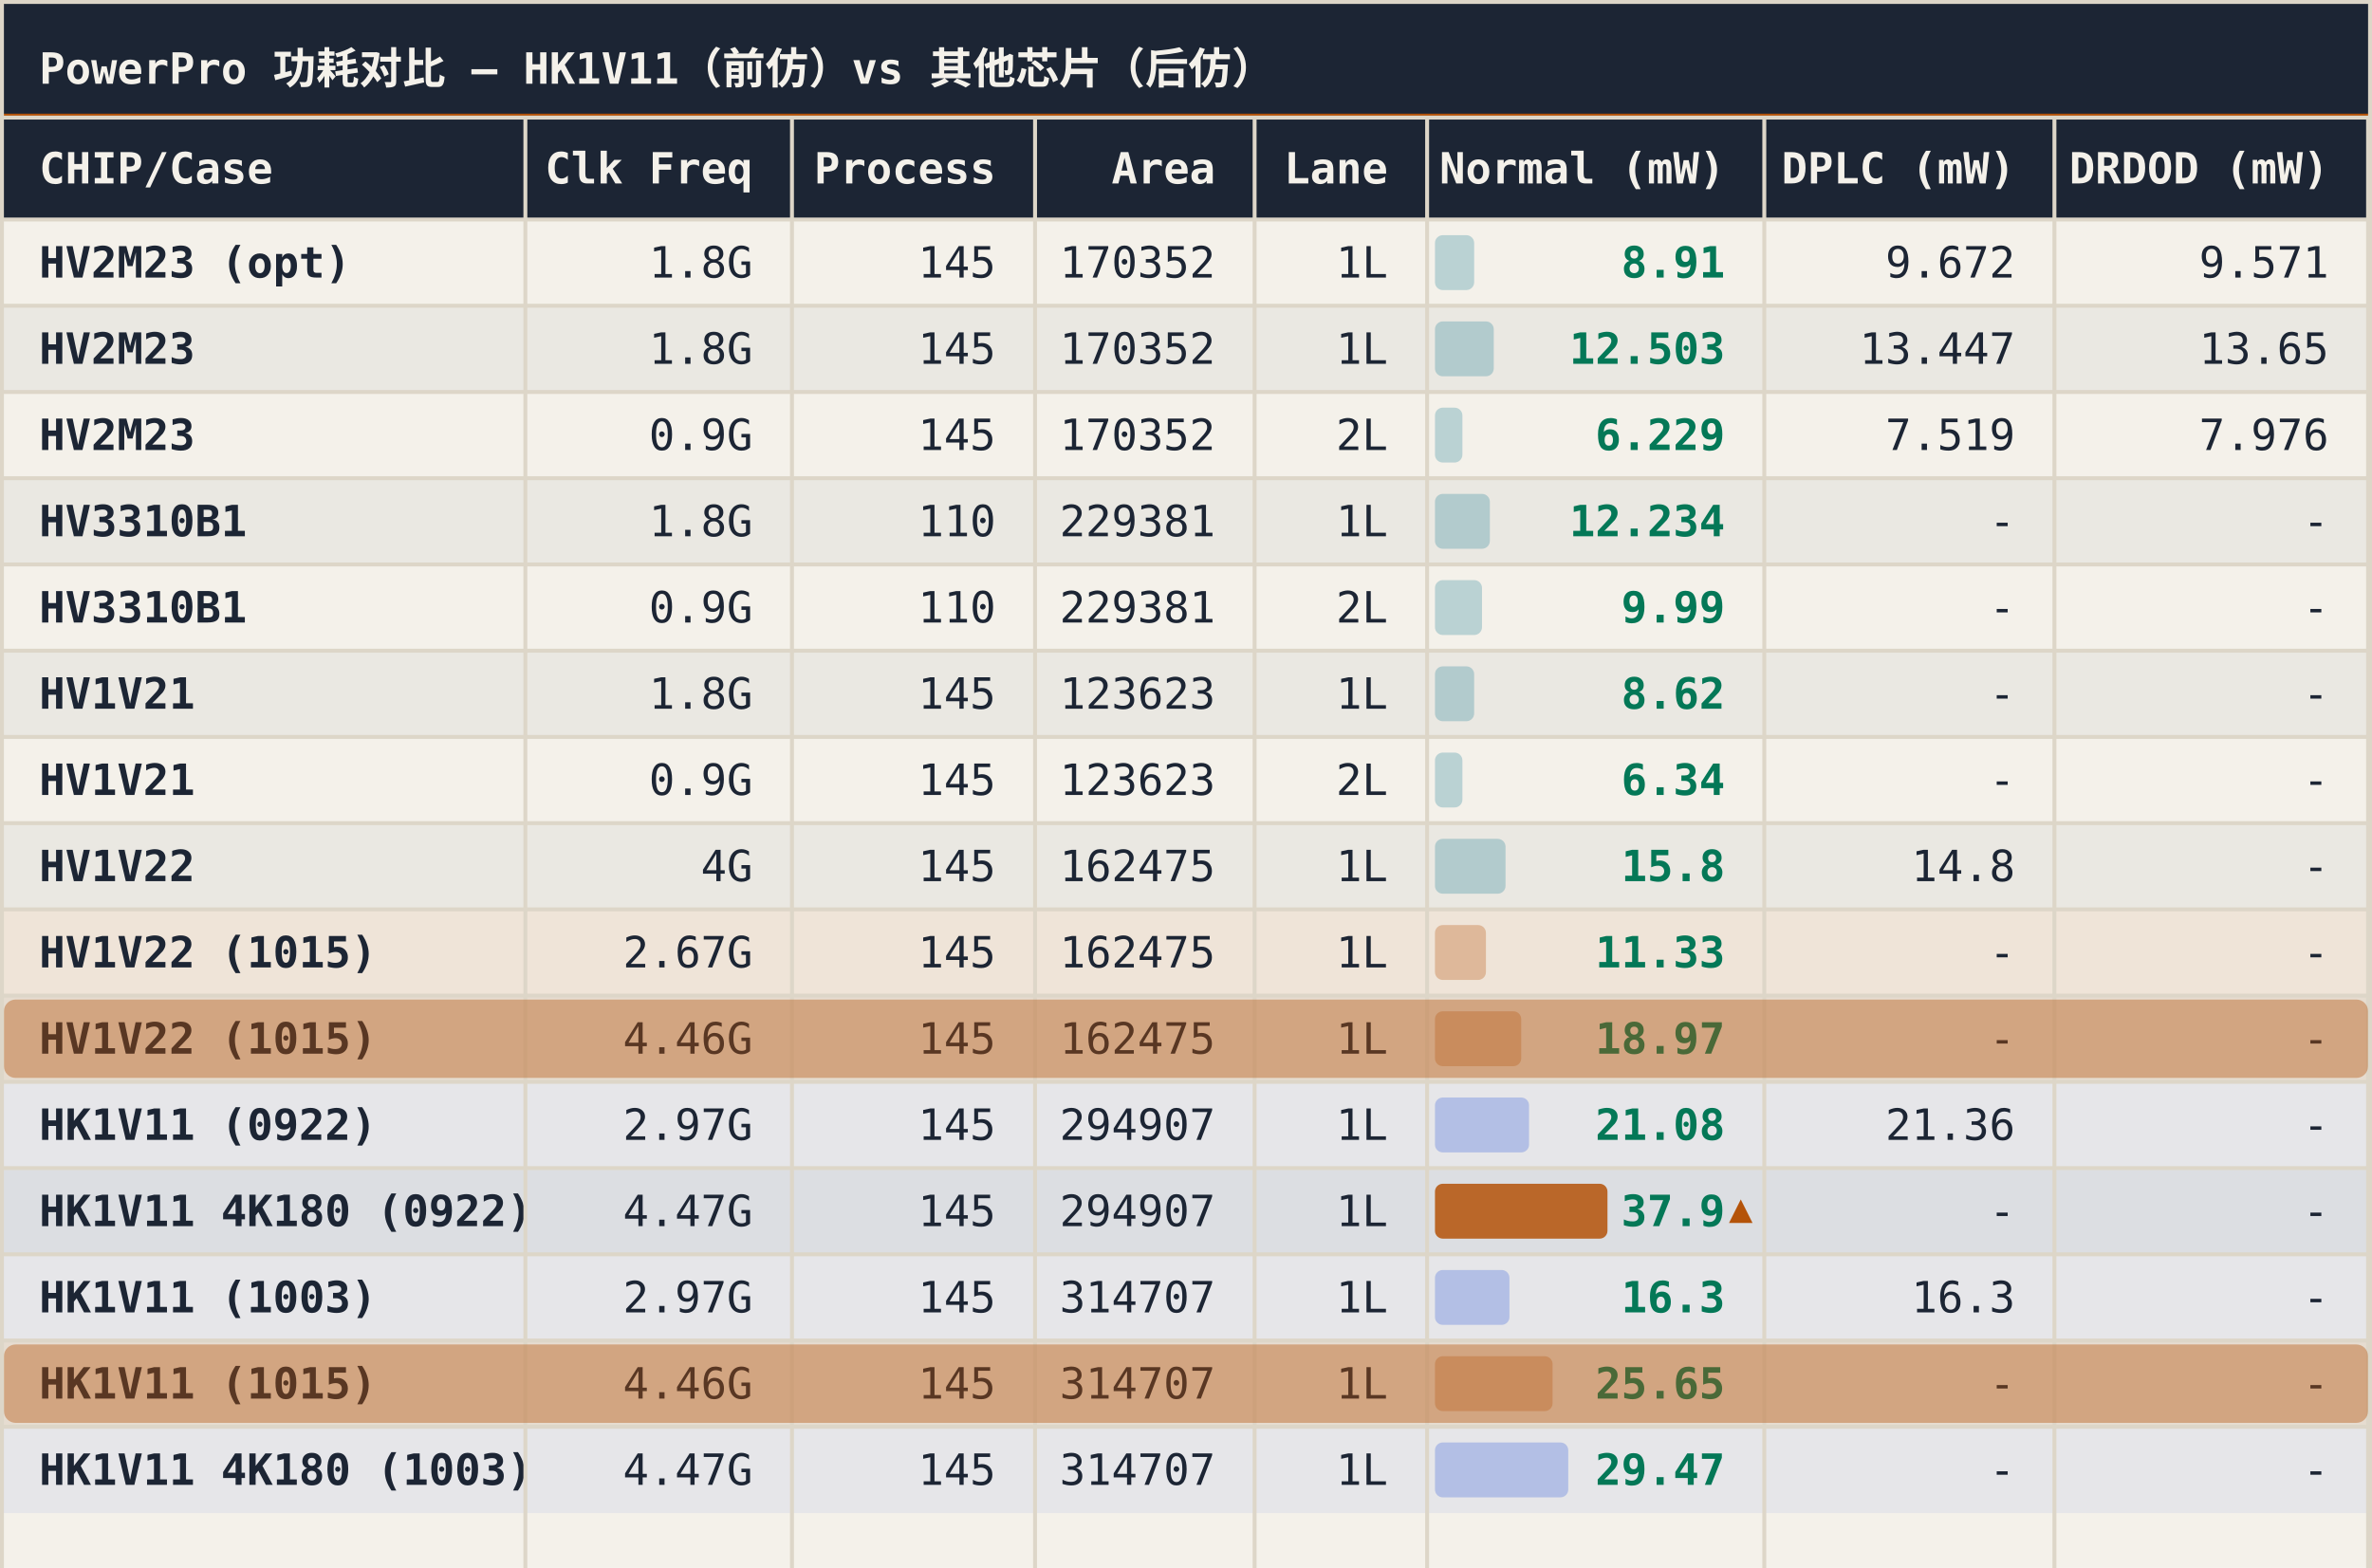
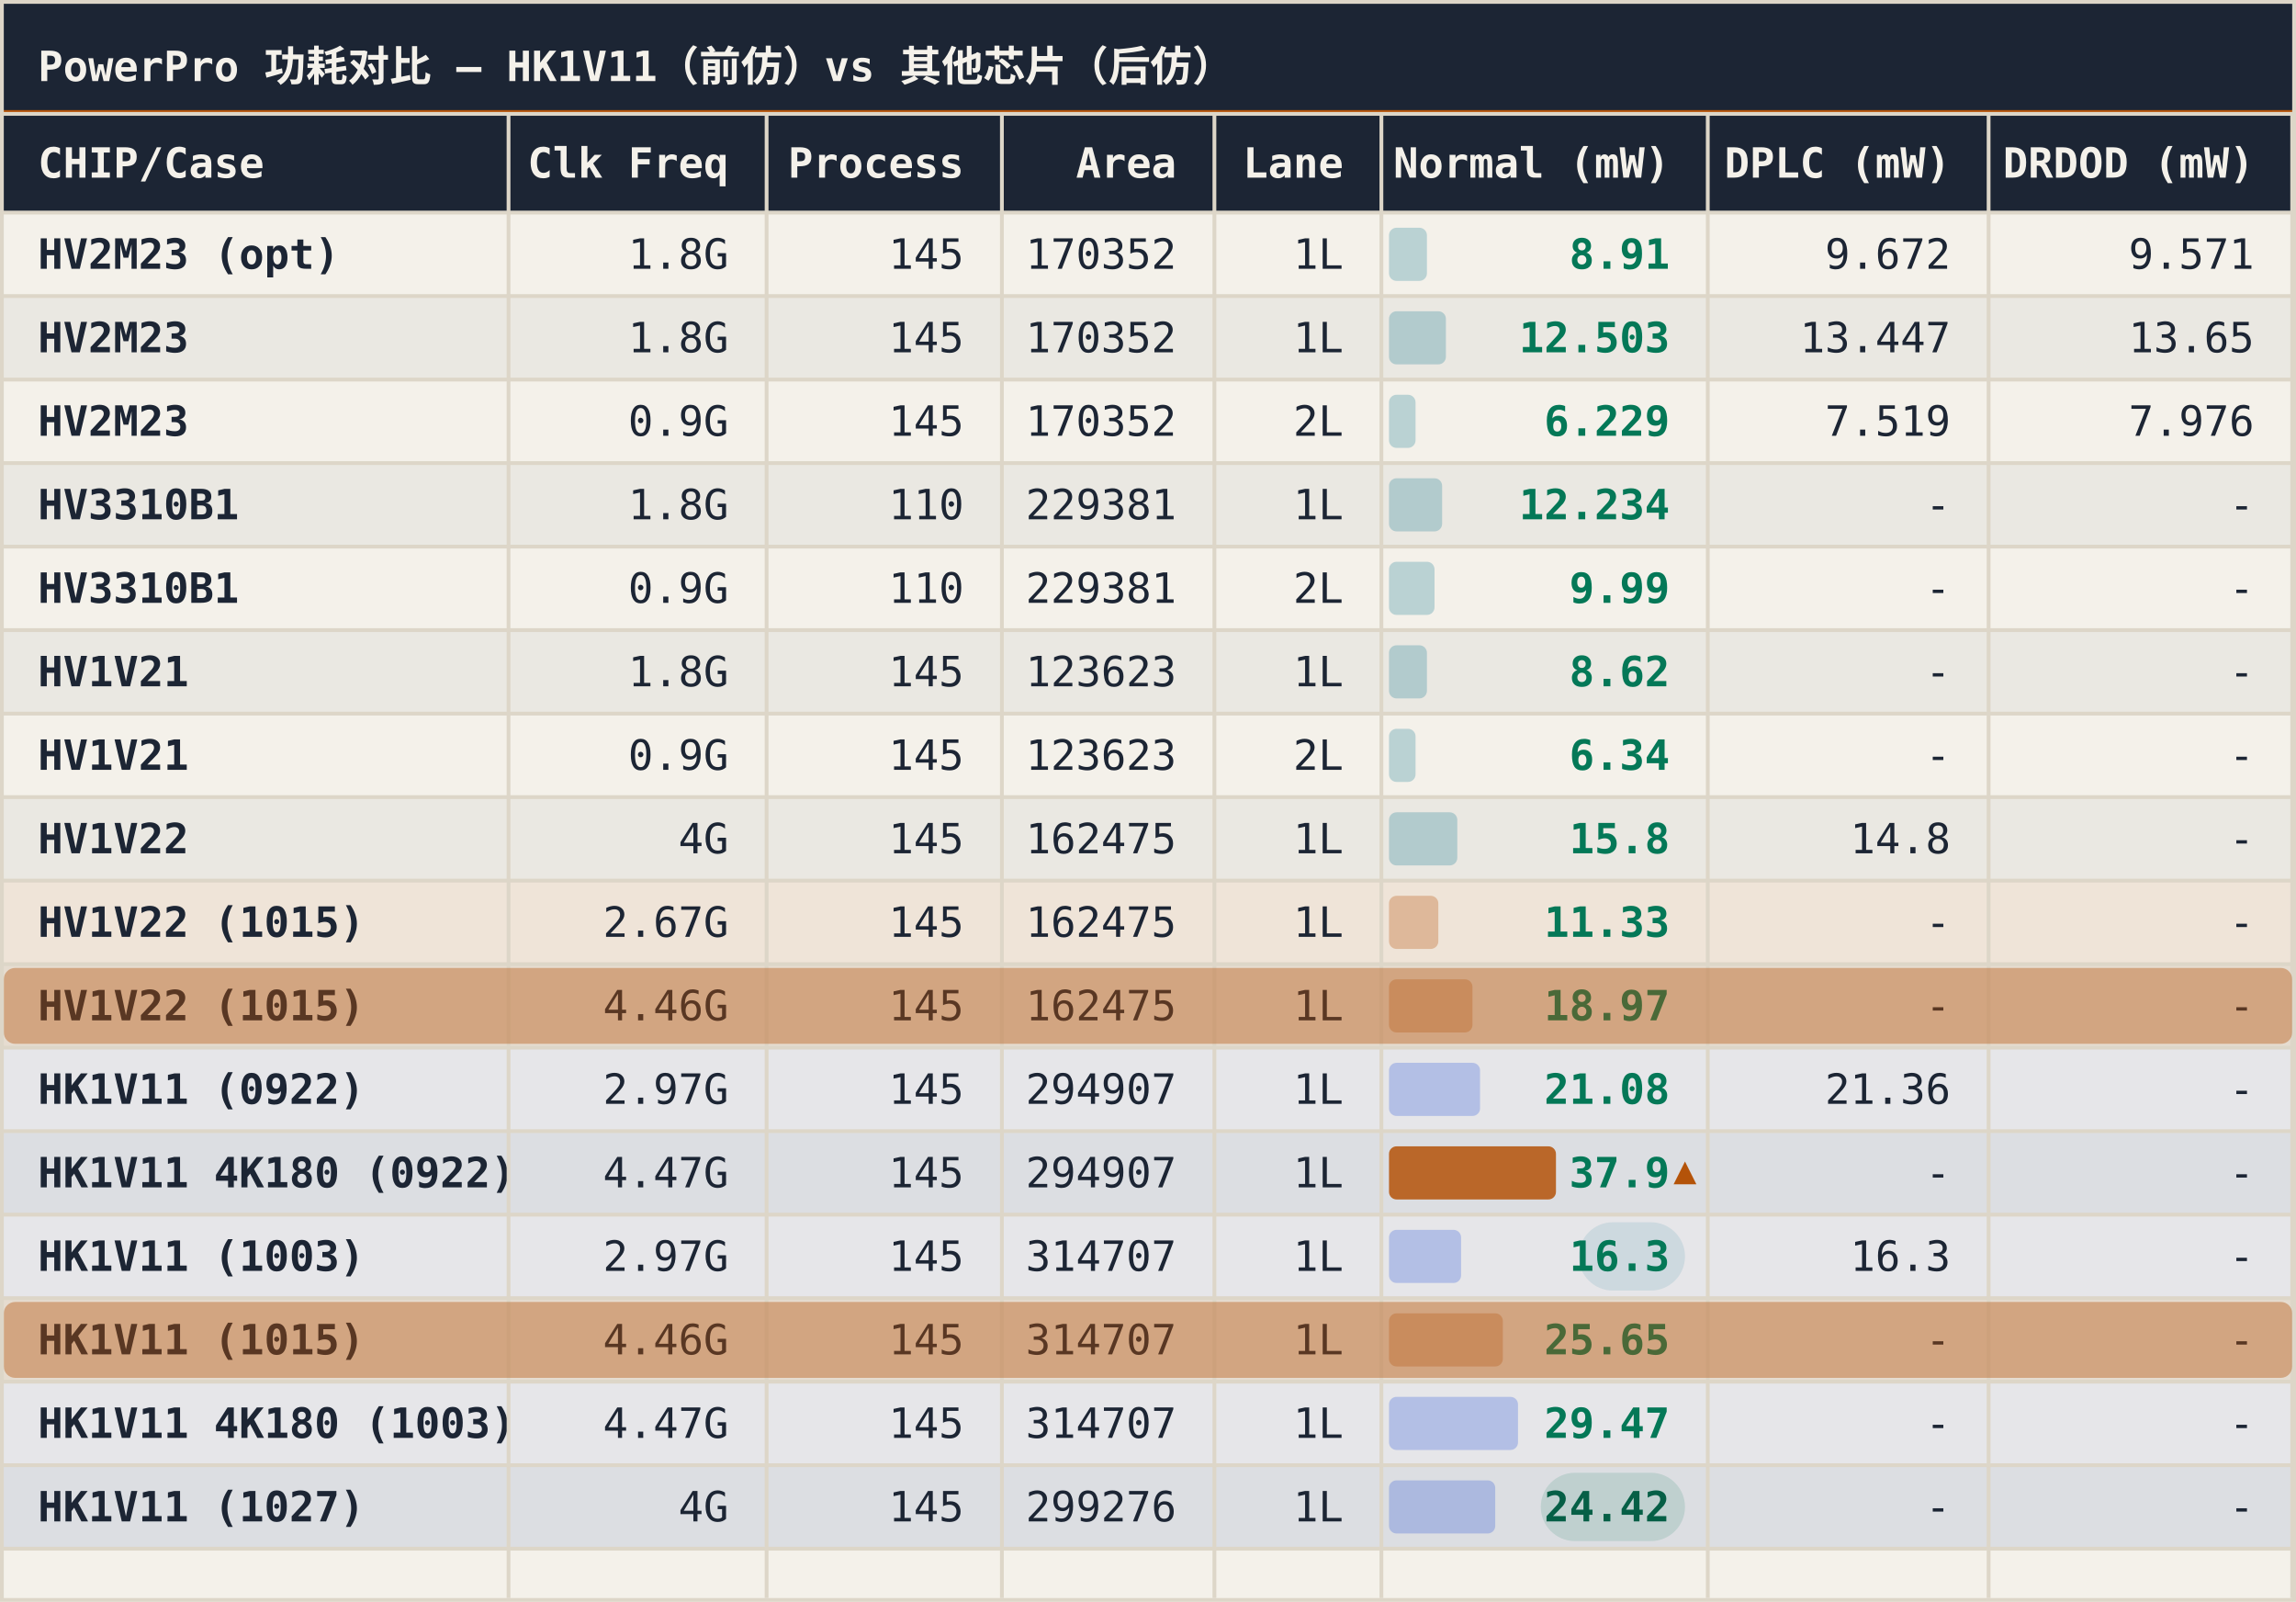
- <svg xmlns="http://www.w3.org/2000/svg" width="605" height="400" viewBox="0 0 605 400">
+ <svg xmlns="http://www.w3.org/2000/svg" width="605" height="422" viewBox="0 0 605 422">
  <style>
text{font-family:ui-monospace,Consolas,monospace,"Microsoft YaHei",sans-serif;font-size:11px;}
@keyframes fadeIn{from{opacity:0}to{opacity:1}}
@keyframes grow{from{transform:scaleX(0)}to{transform:scaleX(1)}}
@keyframes breathe{0%,100%{opacity:.25}50%{opacity:.55}}
@keyframes maxpulse{0%,100%{opacity:.7}50%{opacity:1}}
.in{animation:fadeIn .3s ease-out both;}
.bar{transform-box:fill-box;transform-origin:left center;animation:grow .7s ease-out both;}
.r0{animation:fadeIn .3s ease-out both;animation-delay:0.30s;}
.b0{animation-delay:0.45s;}
.r1{animation:fadeIn .3s ease-out both;animation-delay:0.34s;}
.b1{animation-delay:0.49s;}
.r2{animation:fadeIn .3s ease-out both;animation-delay:0.38s;}
.b2{animation-delay:0.53s;}
.r3{animation:fadeIn .3s ease-out both;animation-delay:0.42s;}
.b3{animation-delay:0.57s;}
.r4{animation:fadeIn .3s ease-out both;animation-delay:0.46s;}
.b4{animation-delay:0.61s;}
.r5{animation:fadeIn .3s ease-out both;animation-delay:0.50s;}
.b5{animation-delay:0.65s;}
.r6{animation:fadeIn .3s ease-out both;animation-delay:0.54s;}
.b6{animation-delay:0.69s;}
.r7{animation:fadeIn .3s ease-out both;animation-delay:0.58s;}
.b7{animation-delay:0.73s;}
.r8{animation:fadeIn .3s ease-out both;animation-delay:0.62s;}
.b8{animation-delay:0.77s;}
.r9{animation:fadeIn .3s ease-out both;animation-delay:0.66s;}
.b9{animation-delay:0.81s;}
.r10{animation:fadeIn .3s ease-out both;animation-delay:0.70s;}
.b10{animation-delay:0.85s;}
.r11{animation:fadeIn .3s ease-out both;animation-delay:0.74s;}
.b11{animation-delay:0.89s;}
.r12{animation:fadeIn .3s ease-out both;animation-delay:0.78s;}
.b12{animation-delay:0.93s;}
.r13{animation:fadeIn .3s ease-out both;animation-delay:0.82s;}
.b13{animation-delay:0.97s;}
.r14{animation:fadeIn .3s ease-out both;animation-delay:0.86s;}
.b14{animation-delay:1.01s;}
+ .r15{animation:fadeIn .3s ease-out both;animation-delay:0.90s;}
+ .b15{animation-delay:1.05s;}
.sweep{transform-box:fill-box;transform-origin:left center;animation:grow .5s ease-out .2s both;}
.cap{animation:fadeIn .3s ease-out both;animation-delay:0.90s;}
.breath{animation:breathe 2.4s ease-in-out infinite;opacity:.4;}
.maxpulse{animation:maxpulse 2.8s ease-in-out infinite;opacity:1;}
@keyframes cmpsweep{0%{transform:translateX(-150px);opacity:0}8%{opacity:.3}32%{opacity:.3}37.5%{transform:translateX(625px);opacity:0}100%{transform:translateX(625px);opacity:0}}
.cmpband{transform-box:fill-box;transform-origin:left center;opacity:0;animation:cmpsweep 4s ease-in-out 1s infinite;}
@keyframes bardot{0%{opacity:0}10%{opacity:.5}22%{opacity:0}100%{opacity:0}}
.dot{opacity:0;animation:bardot 5.2s ease-in-out infinite;}
- .d0{animation-delay:0s;}.d1{animation-delay:.35s;}.d2{animation-delay:.70s;}.d3{animation-delay:1.05s;}.d4{animation-delay:1.40s;}.d5{animation-delay:1.75s;}.d6{animation-delay:2.10s;}.d7{animation-delay:2.45s;}.d8{animation-delay:2.80s;}.d9{animation-delay:3.15s;}.d10{animation-delay:3.50s;}.d11{animation-delay:3.85s;}.d12{animation-delay:4.20s;}.d13{animation-delay:4.55s;}.d14{animation-delay:4.90s;}
+ .d0{animation-delay:0s;}.d1{animation-delay:.35s;}.d2{animation-delay:.70s;}.d3{animation-delay:1.05s;}.d4{animation-delay:1.40s;}.d5{animation-delay:1.75s;}.d6{animation-delay:2.10s;}.d7{animation-delay:2.45s;}.d8{animation-delay:2.80s;}.d9{animation-delay:3.15s;}.d10{animation-delay:3.50s;}.d11{animation-delay:3.85s;}.d12{animation-delay:4.20s;}.d13{animation-delay:4.55s;}.d14{animation-delay:4.90s;}.d15{animation-delay:5.25s;}
@keyframes peakglow{0%,100%{opacity:0}50%{opacity:.22}}
.peakglow{opacity:0;animation:peakglow 3.2s ease-in-out .8s infinite;}
+ @keyframes greenbreathe{0%,100%{opacity:.14}50%{opacity:.32}}
+ .gglow{opacity:.14;animation:greenbreathe 3.6s ease-in-out .5s infinite;}
+ @keyframes tealbreathe{0%,100%{opacity:.12}50%{opacity:.28}}
+ .tglow{opacity:.12;animation:tealbreathe 5.6s ease-in-out 1.7s infinite;}
@keyframes zebasweep{0%{transform:skewX(-18deg) translateX(-260px);opacity:0}12%{opacity:.06}45%{opacity:.06}58%{transform:skewX(-18deg) translateX(740px);opacity:0}100%{transform:skewX(-18deg) translateX(740px);opacity:0}}
.zeband{transform-box:fill-box;transform-origin:center;opacity:0;animation:zebasweep 6s linear 2.2s infinite;}
@media (prefers-reduced-motion:reduce){*{animation:none!important}}
</style>
  <defs>
    <linearGradient id="gCmp" x1="0" y1="0" x2="1" y2="0">
      <stop offset="0" stop-color="#fffdf7" stop-opacity="0" />
      <stop offset="0.5" stop-color="#fffdf7" stop-opacity="1" />
      <stop offset="1" stop-color="#fffdf7" stop-opacity="0" />
    </linearGradient>
    <linearGradient id="gZeb" x1="0" y1="0" x2="1" y2="0">
      <stop offset="0" stop-color="#fffdf7" stop-opacity="0" />
      <stop offset="0.5" stop-color="#fffdf7" stop-opacity="1" />
      <stop offset="1" stop-color="#fffdf7" stop-opacity="0" />
    </linearGradient>
    <clipPath id="cCmp">
      <rect x="1" y="255" width="603" height="20" />
      <rect x="1" y="343" width="603" height="20" />
    </clipPath>
    <clipPath id="cBody">
-       <rect x="0" y="56" width="605" height="330" />
+       <rect x="0" y="56" width="605" height="352" />
    </clipPath>
  </defs>
-   <rect x="0" y="0" width="605" height="400" fill="#f4f1ea" />
+   <rect x="0" y="0" width="605" height="422" fill="#f4f1ea" />
  <g class="in">
    <rect x="0" y="0" width="605" height="30" fill="#1c2534" />
    <text x="10" y="15.0" dominant-baseline="central" fill="#f4f1ea" font-weight="bold">PowerPro 功耗对比 — HK1V11（前仿）vs 其他芯片（后仿）</text>
    <rect class="sweep" x="0" y="29" width="605" height="2" fill="#b45309" />
    <rect x="0" y="30" width="605" height="26" fill="#1c2534" />
    <text x="10" y="43.0" dominant-baseline="central" fill="#f4f1ea" font-weight="bold">CHIP/Case</text>
    <text x="192" y="43.0" text-anchor="end" dominant-baseline="central" fill="#f4f1ea" font-weight="bold">Clk Freq</text>
    <text x="254" y="43.0" text-anchor="end" dominant-baseline="central" fill="#f4f1ea" font-weight="bold">Process</text>
    <text x="310" y="43.0" text-anchor="end" dominant-baseline="central" fill="#f4f1ea" font-weight="bold">Area</text>
    <text x="354" y="43.0" text-anchor="end" dominant-baseline="central" fill="#f4f1ea" font-weight="bold">Lane</text>
    <text x="440" y="43.0" text-anchor="end" dominant-baseline="central" fill="#f4f1ea" font-weight="bold">Normal (mW)</text>
    <text x="514" y="43.0" text-anchor="end" dominant-baseline="central" fill="#f4f1ea" font-weight="bold">DPLC (mW)</text>
    <text x="594" y="43.0" text-anchor="end" dominant-baseline="central" fill="#f4f1ea" font-weight="bold">DRDOD (mW)</text>
  </g>
  <g class="r0">
    <rect class="bar b0" x="366" y="60" width="10" height="14" rx="2" fill="#0e7490" fill-opacity="0.25" />
    <circle class="dot d0" cx="376" cy="67" r="2.5" fill="#0e7490" />
    <text x="10" y="67.0" dominant-baseline="central" fill="#1c2534" font-weight="bold">HV2M23 (opt)</text>
    <text x="192" y="67.0" text-anchor="end" dominant-baseline="central" fill="#1c2534">1.8G</text>
    <text x="254" y="67.0" text-anchor="end" dominant-baseline="central" fill="#1c2534">145</text>
    <text x="310" y="67.0" text-anchor="end" dominant-baseline="central" fill="#1c2534">170352</text>
    <text x="354" y="67.0" text-anchor="end" dominant-baseline="central" fill="#1c2534">1L</text>
    <text x="440" y="67.0" text-anchor="end" dominant-baseline="central" fill="#047857" font-weight="bold">8.91</text>
    <text x="514" y="67.0" text-anchor="end" dominant-baseline="central" fill="#1c2534">9.672</text>
    <text x="594" y="67.0" text-anchor="end" dominant-baseline="central" fill="#1c2534">9.571</text>
  </g>
  <g class="r1">
    <rect x="0" y="78" width="605" height="22" fill="#1c2534" fill-opacity="0.045" />
    <rect class="bar b1" x="366" y="82" width="15" height="14" rx="2" fill="#0e7490" fill-opacity="0.25" />
    <circle class="dot d1" cx="381" cy="89" r="2.5" fill="#0e7490" />
    <text x="10" y="89.0" dominant-baseline="central" fill="#1c2534" font-weight="bold">HV2M23</text>
    <text x="192" y="89.0" text-anchor="end" dominant-baseline="central" fill="#1c2534">1.8G</text>
    <text x="254" y="89.0" text-anchor="end" dominant-baseline="central" fill="#1c2534">145</text>
    <text x="310" y="89.0" text-anchor="end" dominant-baseline="central" fill="#1c2534">170352</text>
    <text x="354" y="89.0" text-anchor="end" dominant-baseline="central" fill="#1c2534">1L</text>
    <text x="440" y="89.0" text-anchor="end" dominant-baseline="central" fill="#047857" font-weight="bold">12.503</text>
    <text x="514" y="89.0" text-anchor="end" dominant-baseline="central" fill="#1c2534">13.447</text>
    <text x="594" y="89.0" text-anchor="end" dominant-baseline="central" fill="#1c2534">13.65</text>
  </g>
  <g class="r2">
    <rect class="bar b2" x="366" y="104" width="7" height="14" rx="2" fill="#0e7490" fill-opacity="0.25" />
    <circle class="dot d2" cx="373" cy="111" r="2.5" fill="#0e7490" />
    <text x="10" y="111.0" dominant-baseline="central" fill="#1c2534" font-weight="bold">HV2M23</text>
    <text x="192" y="111.0" text-anchor="end" dominant-baseline="central" fill="#1c2534">0.9G</text>
    <text x="254" y="111.0" text-anchor="end" dominant-baseline="central" fill="#1c2534">145</text>
    <text x="310" y="111.0" text-anchor="end" dominant-baseline="central" fill="#1c2534">170352</text>
    <text x="354" y="111.0" text-anchor="end" dominant-baseline="central" fill="#1c2534">2L</text>
    <text x="440" y="111.0" text-anchor="end" dominant-baseline="central" fill="#047857" font-weight="bold">6.229</text>
    <text x="514" y="111.0" text-anchor="end" dominant-baseline="central" fill="#1c2534">7.519</text>
    <text x="594" y="111.0" text-anchor="end" dominant-baseline="central" fill="#1c2534">7.976</text>
  </g>
  <g class="r3">
    <rect x="0" y="122" width="605" height="22" fill="#1c2534" fill-opacity="0.045" />
    <rect class="bar b3" x="366" y="126" width="14" height="14" rx="2" fill="#0e7490" fill-opacity="0.25" />
    <circle class="dot d3" cx="380" cy="133" r="2.5" fill="#0e7490" />
    <text x="10" y="133.0" dominant-baseline="central" fill="#1c2534" font-weight="bold">HV3310B1</text>
    <text x="192" y="133.0" text-anchor="end" dominant-baseline="central" fill="#1c2534">1.8G</text>
    <text x="254" y="133.0" text-anchor="end" dominant-baseline="central" fill="#1c2534">110</text>
    <text x="310" y="133.0" text-anchor="end" dominant-baseline="central" fill="#1c2534">229381</text>
    <text x="354" y="133.0" text-anchor="end" dominant-baseline="central" fill="#1c2534">1L</text>
    <text x="440" y="133.0" text-anchor="end" dominant-baseline="central" fill="#047857" font-weight="bold">12.234</text>
    <text x="514" y="133.0" text-anchor="end" dominant-baseline="central" fill="#1c2534">-</text>
    <text x="594" y="133.0" text-anchor="end" dominant-baseline="central" fill="#1c2534">-</text>
  </g>
  <g class="r4">
    <rect class="bar b4" x="366" y="148" width="12" height="14" rx="2" fill="#0e7490" fill-opacity="0.25" />
    <circle class="dot d4" cx="378" cy="155" r="2.5" fill="#0e7490" />
    <text x="10" y="155.0" dominant-baseline="central" fill="#1c2534" font-weight="bold">HV3310B1</text>
    <text x="192" y="155.0" text-anchor="end" dominant-baseline="central" fill="#1c2534">0.9G</text>
    <text x="254" y="155.0" text-anchor="end" dominant-baseline="central" fill="#1c2534">110</text>
    <text x="310" y="155.0" text-anchor="end" dominant-baseline="central" fill="#1c2534">229381</text>
    <text x="354" y="155.0" text-anchor="end" dominant-baseline="central" fill="#1c2534">2L</text>
    <text x="440" y="155.0" text-anchor="end" dominant-baseline="central" fill="#047857" font-weight="bold">9.99</text>
    <text x="514" y="155.0" text-anchor="end" dominant-baseline="central" fill="#1c2534">-</text>
    <text x="594" y="155.0" text-anchor="end" dominant-baseline="central" fill="#1c2534">-</text>
  </g>
  <g class="r5">
    <rect x="0" y="166" width="605" height="22" fill="#1c2534" fill-opacity="0.045" />
    <rect class="bar b5" x="366" y="170" width="10" height="14" rx="2" fill="#0e7490" fill-opacity="0.25" />
    <circle class="dot d5" cx="376" cy="177" r="2.5" fill="#0e7490" />
    <text x="10" y="177.0" dominant-baseline="central" fill="#1c2534" font-weight="bold">HV1V21</text>
    <text x="192" y="177.0" text-anchor="end" dominant-baseline="central" fill="#1c2534">1.8G</text>
    <text x="254" y="177.0" text-anchor="end" dominant-baseline="central" fill="#1c2534">145</text>
    <text x="310" y="177.0" text-anchor="end" dominant-baseline="central" fill="#1c2534">123623</text>
    <text x="354" y="177.0" text-anchor="end" dominant-baseline="central" fill="#1c2534">1L</text>
    <text x="440" y="177.0" text-anchor="end" dominant-baseline="central" fill="#047857" font-weight="bold">8.62</text>
    <text x="514" y="177.0" text-anchor="end" dominant-baseline="central" fill="#1c2534">-</text>
    <text x="594" y="177.0" text-anchor="end" dominant-baseline="central" fill="#1c2534">-</text>
  </g>
  <g class="r6">
    <rect class="bar b6" x="366" y="192" width="7" height="14" rx="2" fill="#0e7490" fill-opacity="0.25" />
    <circle class="dot d6" cx="373" cy="199" r="2.5" fill="#0e7490" />
    <text x="10" y="199.0" dominant-baseline="central" fill="#1c2534" font-weight="bold">HV1V21</text>
    <text x="192" y="199.0" text-anchor="end" dominant-baseline="central" fill="#1c2534">0.9G</text>
    <text x="254" y="199.0" text-anchor="end" dominant-baseline="central" fill="#1c2534">145</text>
    <text x="310" y="199.0" text-anchor="end" dominant-baseline="central" fill="#1c2534">123623</text>
    <text x="354" y="199.0" text-anchor="end" dominant-baseline="central" fill="#1c2534">2L</text>
    <text x="440" y="199.0" text-anchor="end" dominant-baseline="central" fill="#047857" font-weight="bold">6.34</text>
    <text x="514" y="199.0" text-anchor="end" dominant-baseline="central" fill="#1c2534">-</text>
    <text x="594" y="199.0" text-anchor="end" dominant-baseline="central" fill="#1c2534">-</text>
  </g>
  <g class="r7">
    <rect x="0" y="210" width="605" height="22" fill="#1c2534" fill-opacity="0.045" />
    <rect class="bar b7" x="366" y="214" width="18" height="14" rx="2" fill="#0e7490" fill-opacity="0.25" />
    <circle class="dot d7" cx="384" cy="221" r="2.5" fill="#0e7490" />
    <text x="10" y="221.0" dominant-baseline="central" fill="#1c2534" font-weight="bold">HV1V22</text>
    <text x="192" y="221.0" text-anchor="end" dominant-baseline="central" fill="#1c2534">4G</text>
    <text x="254" y="221.0" text-anchor="end" dominant-baseline="central" fill="#1c2534">145</text>
    <text x="310" y="221.0" text-anchor="end" dominant-baseline="central" fill="#1c2534">162475</text>
    <text x="354" y="221.0" text-anchor="end" dominant-baseline="central" fill="#1c2534">1L</text>
    <text x="440" y="221.0" text-anchor="end" dominant-baseline="central" fill="#047857" font-weight="bold">15.8</text>
    <text x="514" y="221.0" text-anchor="end" dominant-baseline="central" fill="#1c2534">14.8</text>
    <text x="594" y="221.0" text-anchor="end" dominant-baseline="central" fill="#1c2534">-</text>
  </g>
  <g class="r8">
    <rect x="0" y="232" width="605" height="22" fill="#b45309" fill-opacity="0.08" />
    <rect class="bar b8" x="366" y="236" width="13" height="14" rx="2" fill="#b45309" fill-opacity="0.30" />
    <circle class="dot d8" cx="379" cy="243" r="2.5" fill="#b45309" />
    <text x="10" y="243.0" dominant-baseline="central" fill="#1c2534" font-weight="bold">HV1V22 (1015)</text>
    <text x="192" y="243.0" text-anchor="end" dominant-baseline="central" fill="#1c2534">2.67G</text>
    <text x="254" y="243.0" text-anchor="end" dominant-baseline="central" fill="#1c2534">145</text>
    <text x="310" y="243.0" text-anchor="end" dominant-baseline="central" fill="#1c2534">162475</text>
    <text x="354" y="243.0" text-anchor="end" dominant-baseline="central" fill="#1c2534">1L</text>
    <text x="440" y="243.0" text-anchor="end" dominant-baseline="central" fill="#047857" font-weight="bold">11.33</text>
    <text x="514" y="243.0" text-anchor="end" dominant-baseline="central" fill="#1c2534">-</text>
    <text x="594" y="243.0" text-anchor="end" dominant-baseline="central" fill="#1c2534">-</text>
  </g>
  <g class="r9">
    <rect x="0" y="254" width="605" height="22" fill="#1c2534" fill-opacity="0.045" />
    <rect x="0" y="254" width="605" height="22" fill="#b45309" fill-opacity="0.08" />
    <rect class="bar b9" x="366" y="258" width="22" height="14" rx="2" fill="#b45309" fill-opacity="0.30" />
    <circle class="dot d9" cx="388" cy="265" r="2.5" fill="#b45309" />
    <text x="10" y="265.0" dominant-baseline="central" fill="#1c2534" font-weight="bold">HV1V22 (1015)</text>
    <text x="192" y="265.0" text-anchor="end" dominant-baseline="central" fill="#1c2534">4.46G</text>
    <text x="254" y="265.0" text-anchor="end" dominant-baseline="central" fill="#1c2534">145</text>
    <text x="310" y="265.0" text-anchor="end" dominant-baseline="central" fill="#1c2534">162475</text>
    <text x="354" y="265.0" text-anchor="end" dominant-baseline="central" fill="#1c2534">1L</text>
    <text x="440" y="265.0" text-anchor="end" dominant-baseline="central" fill="#047857" font-weight="bold">18.97</text>
    <text x="514" y="265.0" text-anchor="end" dominant-baseline="central" fill="#1c2534">-</text>
    <text x="594" y="265.0" text-anchor="end" dominant-baseline="central" fill="#1c2534">-</text>
  </g>
  <g class="r10">
    <rect x="0" y="276" width="605" height="22" fill="#1d4ed8" fill-opacity="0.07" />
    <rect class="bar b10" x="366" y="280" width="24" height="14" rx="2" fill="#1d4ed8" fill-opacity="0.25" />
    <circle class="dot d10" cx="390" cy="287" r="2.5" fill="#1d4ed8" />
    <text x="10" y="287.0" dominant-baseline="central" fill="#1c2534" font-weight="bold">HK1V11 (0922)</text>
    <text x="192" y="287.0" text-anchor="end" dominant-baseline="central" fill="#1c2534">2.97G</text>
    <text x="254" y="287.0" text-anchor="end" dominant-baseline="central" fill="#1c2534">145</text>
    <text x="310" y="287.0" text-anchor="end" dominant-baseline="central" fill="#1c2534">294907</text>
    <text x="354" y="287.0" text-anchor="end" dominant-baseline="central" fill="#1c2534">1L</text>
    <text x="440" y="287.0" text-anchor="end" dominant-baseline="central" fill="#047857" font-weight="bold">21.08</text>
    <text x="514" y="287.0" text-anchor="end" dominant-baseline="central" fill="#1c2534">21.36</text>
    <text x="594" y="287.0" text-anchor="end" dominant-baseline="central" fill="#1c2534">-</text>
  </g>
  <g class="r11">
    <rect x="0" y="298" width="605" height="22" fill="#1c2534" fill-opacity="0.045" />
    <rect x="0" y="298" width="605" height="22" fill="#1d4ed8" fill-opacity="0.07" />
    <rect class="peakglow" x="404" y="300" width="48" height="18" rx="9" fill="#b45309" />
    <g class="maxpulse">
      <rect class="bar b11" x="366" y="302" width="44" height="14" rx="2" fill="#b45309" fill-opacity="0.85" />
      <path d="M441 312 L447 312 L444 306 Z" fill="#b45309" />
    </g>
    <circle class="dot d11" cx="410" cy="309" r="2.5" fill="#b45309" />
    <text x="10" y="309.0" dominant-baseline="central" fill="#1c2534" font-weight="bold">HK1V11 4K180 (0922)</text>
    <text x="192" y="309.0" text-anchor="end" dominant-baseline="central" fill="#1c2534">4.47G</text>
    <text x="254" y="309.0" text-anchor="end" dominant-baseline="central" fill="#1c2534">145</text>
    <text x="310" y="309.0" text-anchor="end" dominant-baseline="central" fill="#1c2534">294907</text>
    <text x="354" y="309.0" text-anchor="end" dominant-baseline="central" fill="#1c2534">1L</text>
    <text x="440" y="309.0" text-anchor="end" dominant-baseline="central" fill="#047857" font-weight="bold">37.9</text>
    <text x="514" y="309.0" text-anchor="end" dominant-baseline="central" fill="#1c2534">-</text>
    <text x="594" y="309.0" text-anchor="end" dominant-baseline="central" fill="#1c2534">-</text>
  </g>
  <g class="r12">
    <rect x="0" y="320" width="605" height="22" fill="#1d4ed8" fill-opacity="0.07" />
    <rect class="bar b12" x="366" y="324" width="19" height="14" rx="2" fill="#1d4ed8" fill-opacity="0.25" />
    <circle class="dot d12" cx="385" cy="331" r="2.5" fill="#1d4ed8" />
+     <rect class="tglow" x="416" y="322" width="28" height="18" rx="9" fill="#0e7490" />
    <text x="10" y="331.0" dominant-baseline="central" fill="#1c2534" font-weight="bold">HK1V11 (1003)</text>
    <text x="192" y="331.0" text-anchor="end" dominant-baseline="central" fill="#1c2534">2.97G</text>
    <text x="254" y="331.0" text-anchor="end" dominant-baseline="central" fill="#1c2534">145</text>
    <text x="310" y="331.0" text-anchor="end" dominant-baseline="central" fill="#1c2534">314707</text>
    <text x="354" y="331.0" text-anchor="end" dominant-baseline="central" fill="#1c2534">1L</text>
    <text x="440" y="331.0" text-anchor="end" dominant-baseline="central" fill="#047857" font-weight="bold">16.3</text>
    <text x="514" y="331.0" text-anchor="end" dominant-baseline="central" fill="#1c2534">16.3</text>
    <text x="594" y="331.0" text-anchor="end" dominant-baseline="central" fill="#1c2534">-</text>
  </g>
  <g class="r13">
    <rect x="0" y="342" width="605" height="22" fill="#1c2534" fill-opacity="0.045" />
    <rect x="0" y="342" width="605" height="22" fill="#b45309" fill-opacity="0.08" />
    <rect class="bar b13" x="366" y="346" width="30" height="14" rx="2" fill="#b45309" fill-opacity="0.30" />
    <circle class="dot d13" cx="396" cy="353" r="2.5" fill="#b45309" />
    <text x="10" y="353.0" dominant-baseline="central" fill="#1c2534" font-weight="bold">HK1V11 (1015)</text>
    <text x="192" y="353.0" text-anchor="end" dominant-baseline="central" fill="#1c2534">4.46G</text>
    <text x="254" y="353.0" text-anchor="end" dominant-baseline="central" fill="#1c2534">145</text>
    <text x="310" y="353.0" text-anchor="end" dominant-baseline="central" fill="#1c2534">314707</text>
    <text x="354" y="353.0" text-anchor="end" dominant-baseline="central" fill="#1c2534">1L</text>
    <text x="440" y="353.0" text-anchor="end" dominant-baseline="central" fill="#047857" font-weight="bold">25.65</text>
    <text x="514" y="353.0" text-anchor="end" dominant-baseline="central" fill="#1c2534">-</text>
    <text x="594" y="353.0" text-anchor="end" dominant-baseline="central" fill="#1c2534">-</text>
  </g>
  <g class="r14">
    <rect x="0" y="364" width="605" height="22" fill="#1d4ed8" fill-opacity="0.07" />
    <rect class="bar b14" x="366" y="368" width="34" height="14" rx="2" fill="#1d4ed8" fill-opacity="0.25" />
    <circle class="dot d14" cx="400" cy="375" r="2.5" fill="#1d4ed8" />
    <text x="10" y="375.0" dominant-baseline="central" fill="#1c2534" font-weight="bold">HK1V11 4K180 (1003)</text>
    <text x="192" y="375.0" text-anchor="end" dominant-baseline="central" fill="#1c2534">4.47G</text>
    <text x="254" y="375.0" text-anchor="end" dominant-baseline="central" fill="#1c2534">145</text>
    <text x="310" y="375.0" text-anchor="end" dominant-baseline="central" fill="#1c2534">314707</text>
    <text x="354" y="375.0" text-anchor="end" dominant-baseline="central" fill="#1c2534">1L</text>
    <text x="440" y="375.0" text-anchor="end" dominant-baseline="central" fill="#047857" font-weight="bold">29.47</text>
    <text x="514" y="375.0" text-anchor="end" dominant-baseline="central" fill="#1c2534">-</text>
    <text x="594" y="375.0" text-anchor="end" dominant-baseline="central" fill="#1c2534">-</text>
  </g>
+   <g class="r15">
+     <rect x="0" y="386" width="605" height="22" fill="#1c2534" fill-opacity="0.045" />
+     <rect x="0" y="386" width="605" height="22" fill="#1d4ed8" fill-opacity="0.07" />
+     <rect class="gglow" x="406" y="388" width="38" height="18" rx="9" fill="#047857" />
+     <rect class="bar b15" x="366" y="390" width="28" height="14" rx="2" fill="#1d4ed8" fill-opacity="0.25" />
+     <circle class="dot d15" cx="394" cy="397" r="2.5" fill="#1d4ed8" />
+     <text x="10" y="397.0" dominant-baseline="central" fill="#1c2534" font-weight="bold">HK1V11 (1027)</text>
+     <text x="192" y="397.0" text-anchor="end" dominant-baseline="central" fill="#1c2534">4G</text>
+     <text x="254" y="397.0" text-anchor="end" dominant-baseline="central" fill="#1c2534">145</text>
+     <text x="310" y="397.0" text-anchor="end" dominant-baseline="central" fill="#1c2534">299276</text>
+     <text x="354" y="397.0" text-anchor="end" dominant-baseline="central" fill="#1c2534">1L</text>
+     <text x="440" y="397.0" text-anchor="end" dominant-baseline="central" fill="#065F46" font-weight="bold">24.42</text>
+     <text x="514" y="397.0" text-anchor="end" dominant-baseline="central" fill="#1c2534">-</text>
+     <text x="594" y="397.0" text-anchor="end" dominant-baseline="central" fill="#1c2534">-</text>
+   </g>
  <g clip-path="url(#cBody)">
-     <rect class="zeband" x="0" y="50" width="180" height="344" fill="url(#gZeb)" />
+     <rect class="zeband" x="0" y="50" width="180" height="366" fill="url(#gZeb)" />
  </g>
  <g stroke="#ddd6c8" stroke-width="1">
-     <line x1="0" y1="30" x2="0" y2="457" />
-     <line x1="134" y1="30" x2="134" y2="457" />
-     <line x1="202" y1="30" x2="202" y2="457" />
-     <line x1="264" y1="30" x2="264" y2="457" />
-     <line x1="320" y1="30" x2="320" y2="457" />
-     <line x1="364" y1="30" x2="364" y2="457" />
-     <line x1="450" y1="30" x2="450" y2="457" />
-     <line x1="524" y1="30" x2="524" y2="457" />
-     <line x1="604" y1="30" x2="604" y2="457" />
+     <line x1="0" y1="30" x2="0" y2="421" />
+     <line x1="134" y1="30" x2="134" y2="421" />
+     <line x1="202" y1="30" x2="202" y2="421" />
+     <line x1="264" y1="30" x2="264" y2="421" />
+     <line x1="320" y1="30" x2="320" y2="421" />
+     <line x1="364" y1="30" x2="364" y2="421" />
+     <line x1="450" y1="30" x2="450" y2="421" />
+     <line x1="524" y1="30" x2="524" y2="421" />
+     <line x1="604" y1="30" x2="604" y2="421" />
    <line x1="0" y1="30" x2="605" y2="30" />
    <line x1="0" y1="56" x2="605" y2="56" />
    <line x1="0" y1="78" x2="605" y2="78" />
    <line x1="0" y1="100" x2="605" y2="100" />
    <line x1="0" y1="122" x2="605" y2="122" />
    <line x1="0" y1="144" x2="605" y2="144" />
    <line x1="0" y1="166" x2="605" y2="166" />
    <line x1="0" y1="188" x2="605" y2="188" />
    <line x1="0" y1="210" x2="605" y2="210" />
    <line x1="0" y1="232" x2="605" y2="232" />
    <line x1="0" y1="254" x2="605" y2="254" />
    <line x1="0" y1="276" x2="605" y2="276" />
    <line x1="0" y1="298" x2="605" y2="298" />
    <line x1="0" y1="320" x2="605" y2="320" />
    <line x1="0" y1="342" x2="605" y2="342" />
    <line x1="0" y1="364" x2="605" y2="364" />
+     <line x1="0" y1="386" x2="605" y2="386" />
+     <line x1="0" y1="408" x2="605" y2="408" />
  </g>
  <g class="breath" fill="#b45309">
    <rect x="1" y="255" width="603" height="20" rx="3" />
    <rect x="1" y="343" width="603" height="20" rx="3" />
  </g>
  <g clip-path="url(#cCmp)">
    <rect class="cmpband" x="0" y="255" width="150" height="108" fill="url(#gCmp)" />
  </g>
-   <rect x="0.5" y="0.5" width="604" height="456" fill="none" stroke="#ddd6c8" stroke-width="1" />
+   <rect x="0.5" y="0.5" width="604" height="421" fill="none" stroke="#ddd6c8" stroke-width="1" />
</svg>
